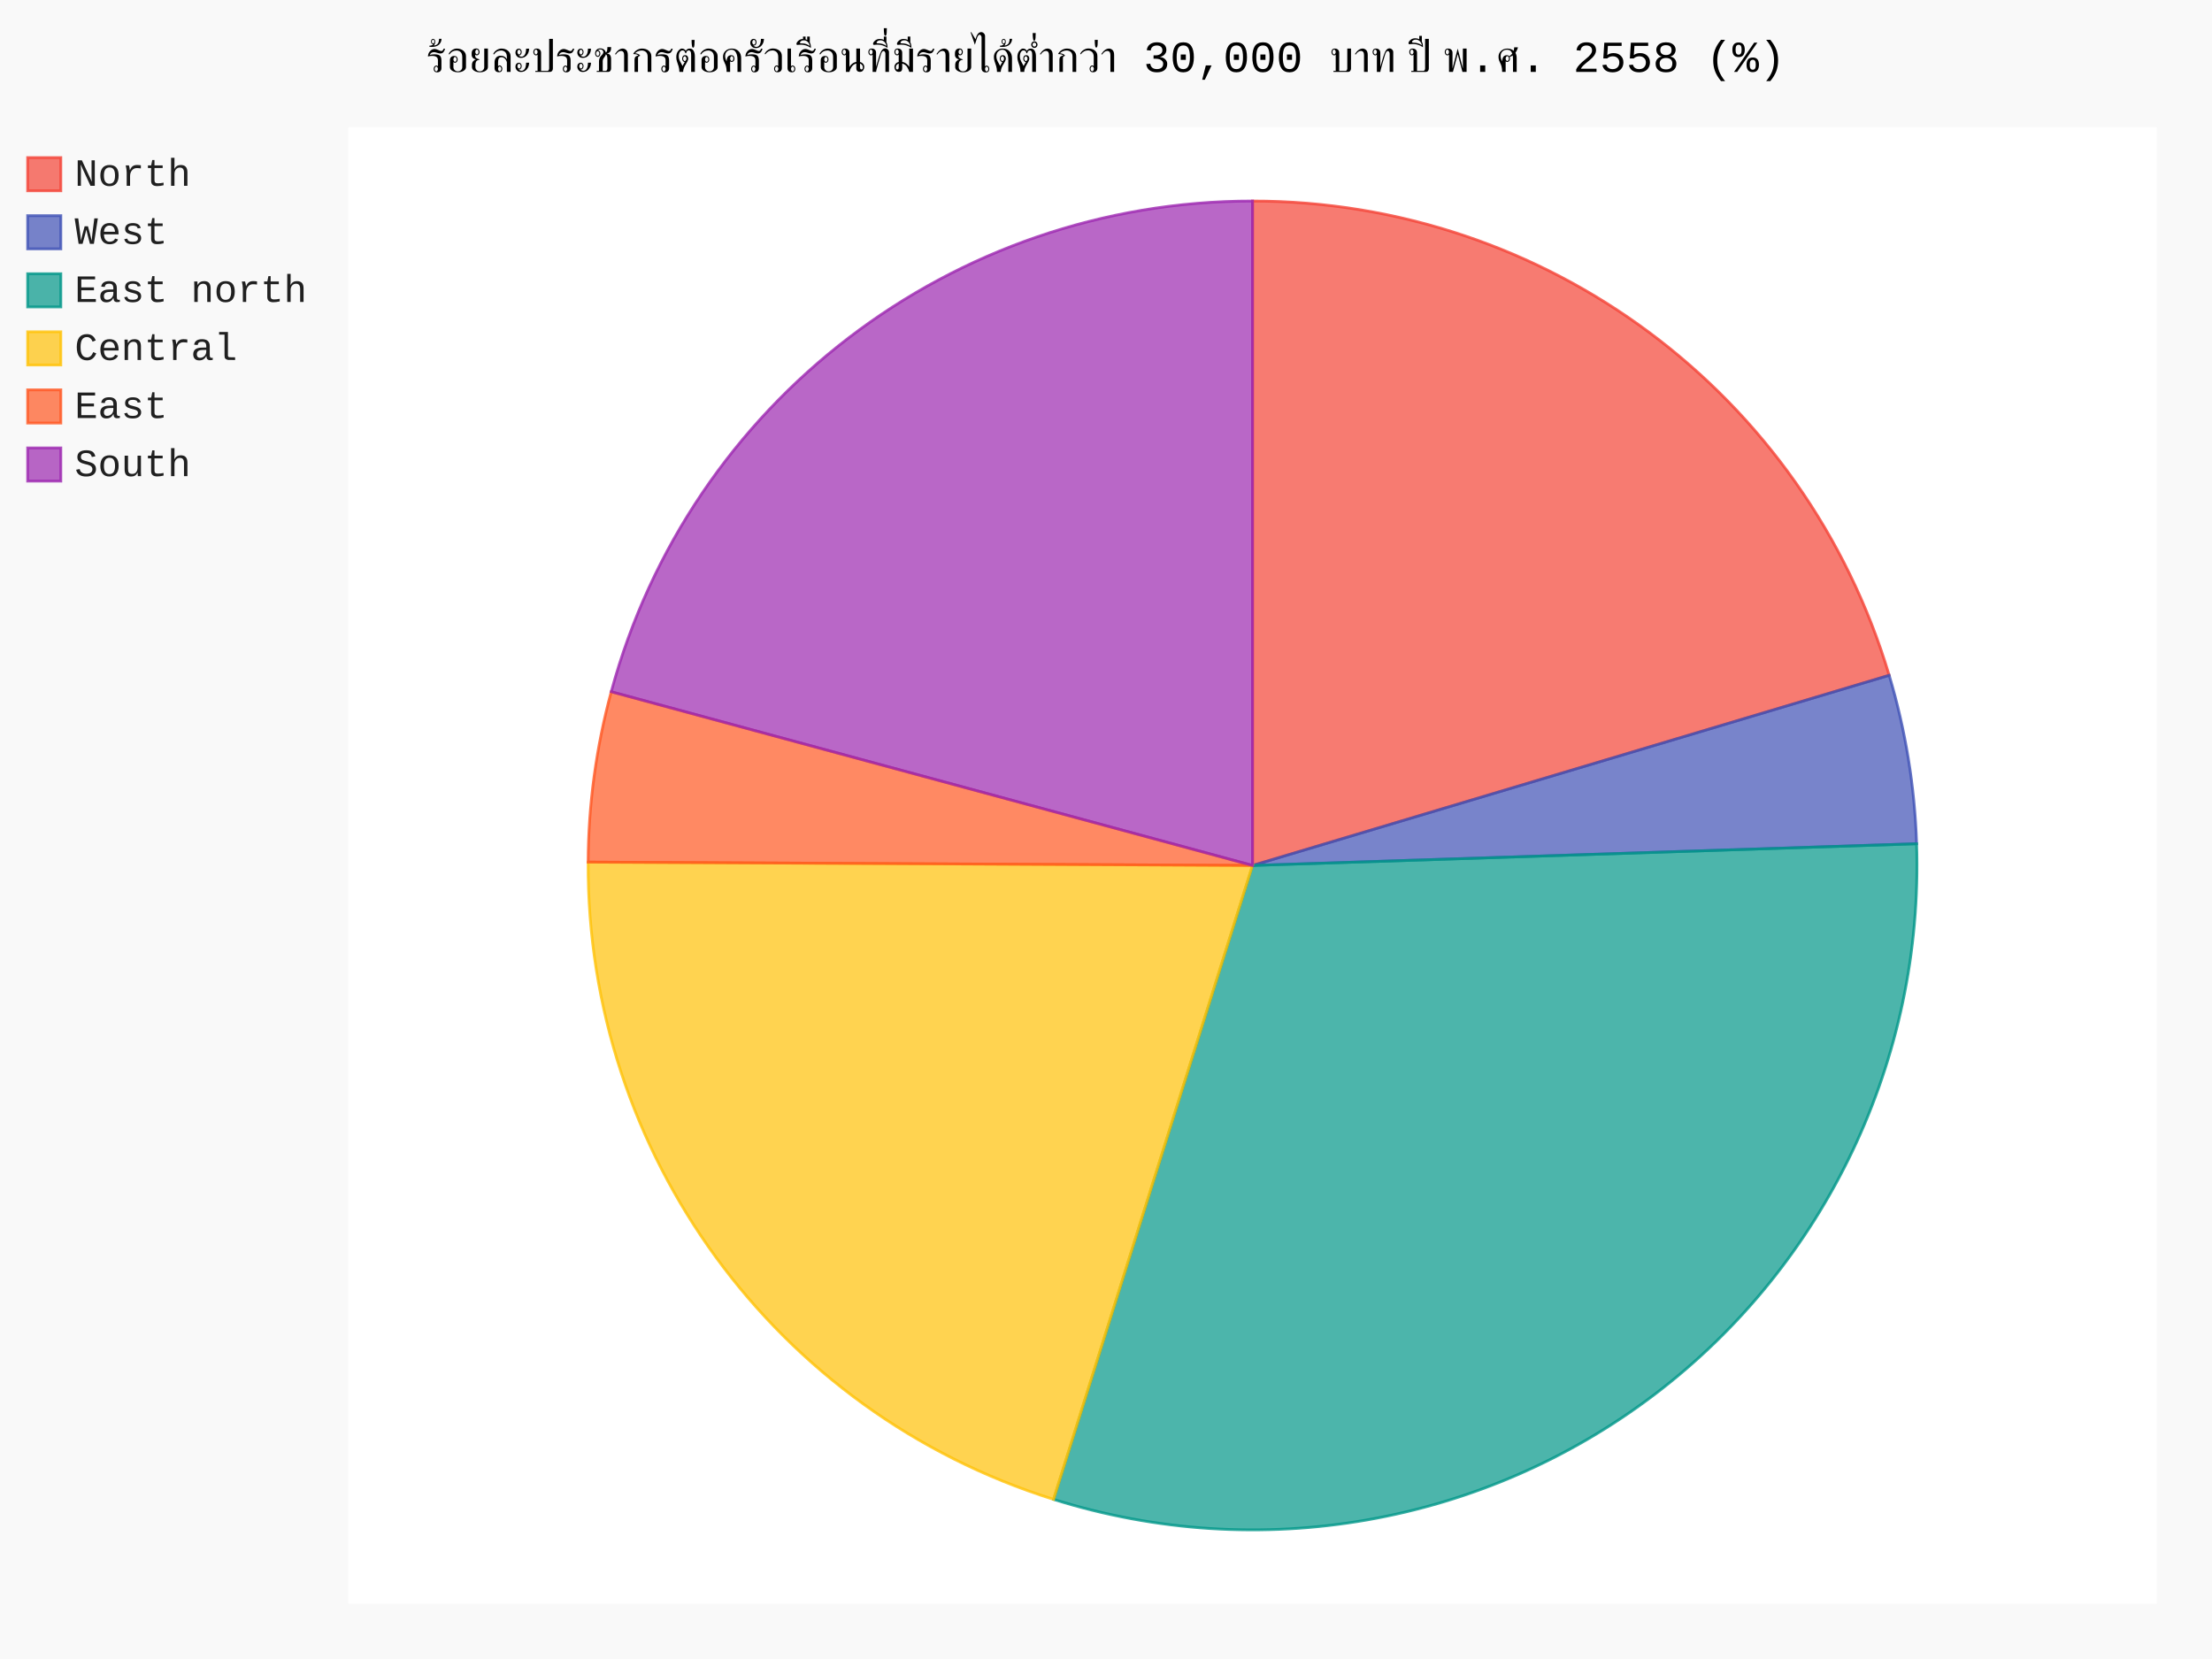
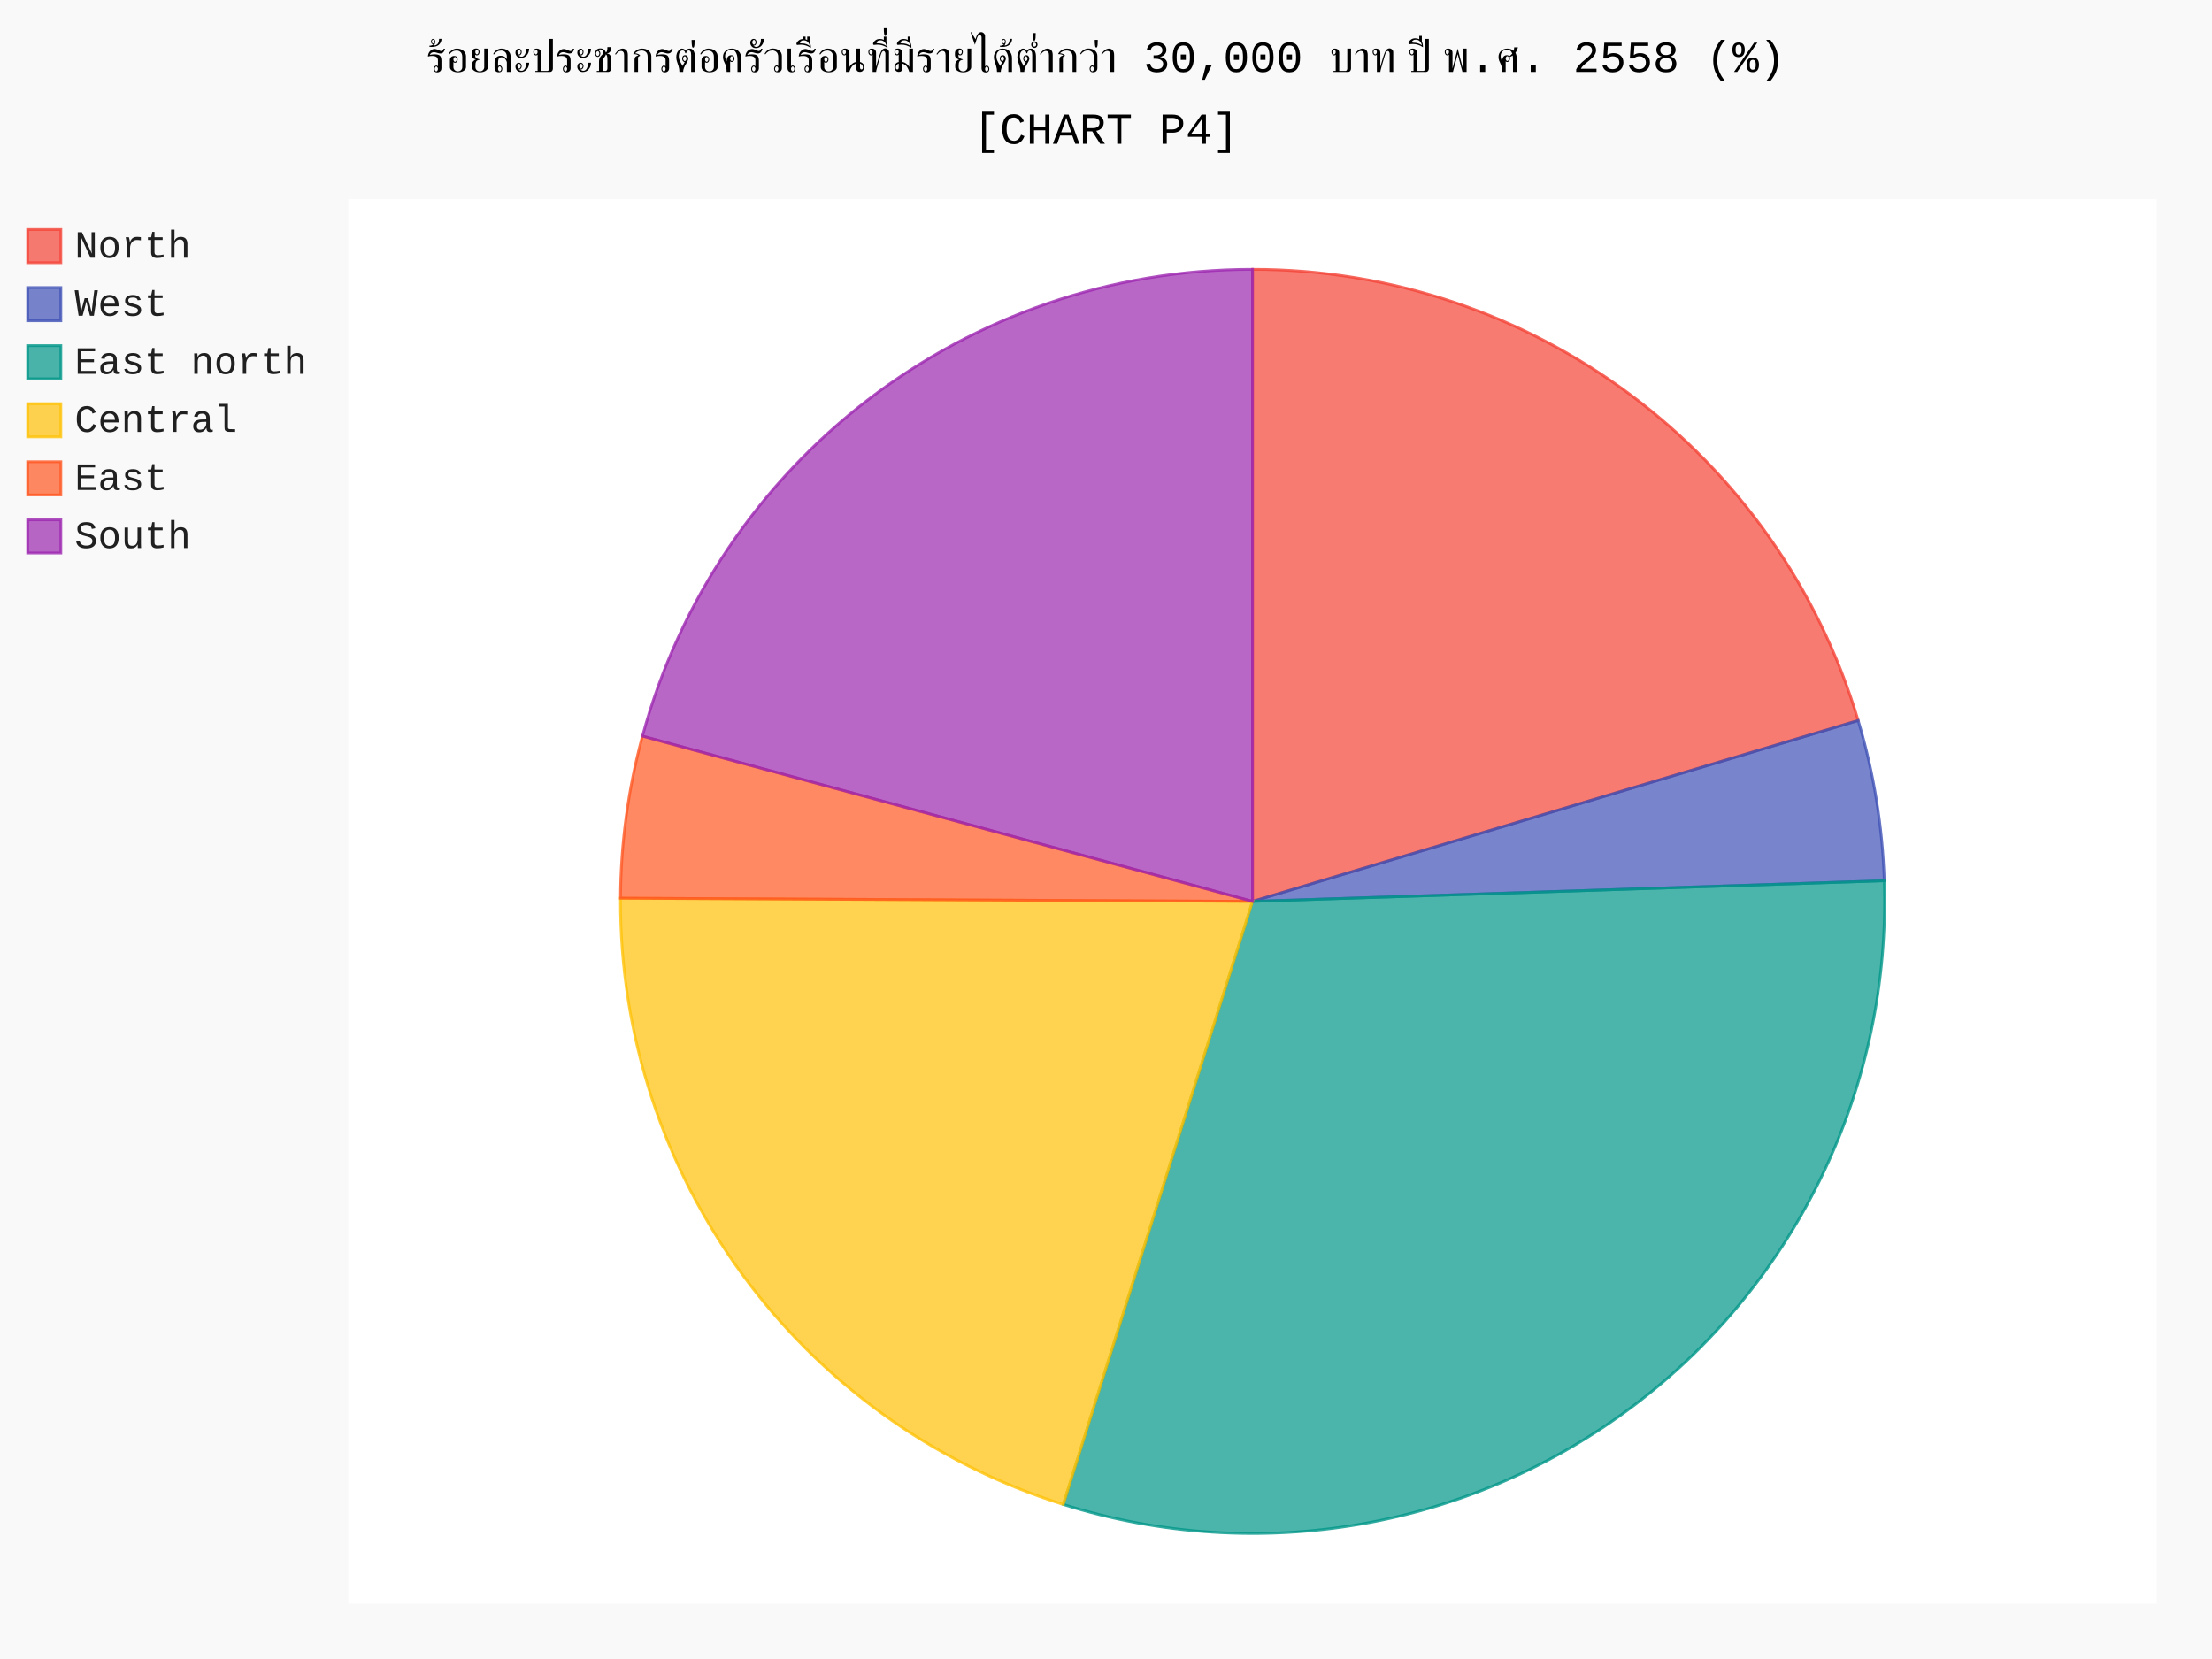
- <svg xmlns="http://www.w3.org/2000/svg" id="chart-026153bd-d52f-4564-87c8-d960fa485823" class="pygal-chart" viewBox="0 0 800 600">
+ <svg xmlns="http://www.w3.org/2000/svg" id="chart-344fa777-cd61-4e09-87c8-3d366b122c3c" class="pygal-chart" viewBox="0 0 800 600">
  <defs>
-     <style type="text/css">#chart-026153bd-d52f-4564-87c8-d960fa485823{-webkit-user-select:none;-webkit-font-smoothing:antialiased;font-family:Consolas,"Liberation Mono",Menlo,Courier,monospace}#chart-026153bd-d52f-4564-87c8-d960fa485823 .title{font-family:Consolas,"Liberation Mono",Menlo,Courier,monospace;font-size:16px}#chart-026153bd-d52f-4564-87c8-d960fa485823 .legends .legend text{font-family:Consolas,"Liberation Mono",Menlo,Courier,monospace;font-size:14px}#chart-026153bd-d52f-4564-87c8-d960fa485823 .axis text{font-family:Consolas,"Liberation Mono",Menlo,Courier,monospace;font-size:10px}#chart-026153bd-d52f-4564-87c8-d960fa485823 .axis text.major{font-family:Consolas,"Liberation Mono",Menlo,Courier,monospace;font-size:10px}#chart-026153bd-d52f-4564-87c8-d960fa485823 .text-overlay text.value{font-family:Consolas,"Liberation Mono",Menlo,Courier,monospace;font-size:16px}#chart-026153bd-d52f-4564-87c8-d960fa485823 .text-overlay text.label{font-family:Consolas,"Liberation Mono",Menlo,Courier,monospace;font-size:10px}#chart-026153bd-d52f-4564-87c8-d960fa485823 .tooltip{font-family:Consolas,"Liberation Mono",Menlo,Courier,monospace;font-size:14px}#chart-026153bd-d52f-4564-87c8-d960fa485823 text.no_data{font-family:Consolas,"Liberation Mono",Menlo,Courier,monospace;font-size:64px}
- #chart-026153bd-d52f-4564-87c8-d960fa485823{background-color:rgba(249,249,249,1)}#chart-026153bd-d52f-4564-87c8-d960fa485823 path,#chart-026153bd-d52f-4564-87c8-d960fa485823 line,#chart-026153bd-d52f-4564-87c8-d960fa485823 rect,#chart-026153bd-d52f-4564-87c8-d960fa485823 circle{-webkit-transition:150ms;-moz-transition:150ms;transition:150ms}#chart-026153bd-d52f-4564-87c8-d960fa485823 .graph &gt; .background{fill:rgba(249,249,249,1)}#chart-026153bd-d52f-4564-87c8-d960fa485823 .plot &gt; .background{fill:rgba(255,255,255,1)}#chart-026153bd-d52f-4564-87c8-d960fa485823 .graph{fill:rgba(0,0,0,.87)}#chart-026153bd-d52f-4564-87c8-d960fa485823 text.no_data{fill:rgba(0,0,0,1)}#chart-026153bd-d52f-4564-87c8-d960fa485823 .title{fill:rgba(0,0,0,1)}#chart-026153bd-d52f-4564-87c8-d960fa485823 .legends .legend text{fill:rgba(0,0,0,.87)}#chart-026153bd-d52f-4564-87c8-d960fa485823 .legends .legend:hover text{fill:rgba(0,0,0,1)}#chart-026153bd-d52f-4564-87c8-d960fa485823 .axis .line{stroke:rgba(0,0,0,1)}#chart-026153bd-d52f-4564-87c8-d960fa485823 .axis .guide.line{stroke:rgba(0,0,0,.54)}#chart-026153bd-d52f-4564-87c8-d960fa485823 .axis .major.line{stroke:rgba(0,0,0,.87)}#chart-026153bd-d52f-4564-87c8-d960fa485823 .axis text.major{fill:rgba(0,0,0,1)}#chart-026153bd-d52f-4564-87c8-d960fa485823 .axis.y .guides:hover .guide.line,#chart-026153bd-d52f-4564-87c8-d960fa485823 .line-graph .axis.x .guides:hover .guide.line,#chart-026153bd-d52f-4564-87c8-d960fa485823 .stackedline-graph .axis.x .guides:hover .guide.line,#chart-026153bd-d52f-4564-87c8-d960fa485823 .xy-graph .axis.x .guides:hover .guide.line{stroke:rgba(0,0,0,1)}#chart-026153bd-d52f-4564-87c8-d960fa485823 .axis .guides:hover text{fill:rgba(0,0,0,1)}#chart-026153bd-d52f-4564-87c8-d960fa485823 .reactive{fill-opacity:.7;stroke-opacity:.8}#chart-026153bd-d52f-4564-87c8-d960fa485823 .ci{stroke:rgba(0,0,0,.87)}#chart-026153bd-d52f-4564-87c8-d960fa485823 .reactive.active,#chart-026153bd-d52f-4564-87c8-d960fa485823 .active .reactive{fill-opacity:.8;stroke-opacity:.9;stroke-width:4}#chart-026153bd-d52f-4564-87c8-d960fa485823 .ci .reactive.active{stroke-width:1.5}#chart-026153bd-d52f-4564-87c8-d960fa485823 .series text{fill:rgba(0,0,0,1)}#chart-026153bd-d52f-4564-87c8-d960fa485823 .tooltip rect{fill:rgba(255,255,255,1);stroke:rgba(0,0,0,1);-webkit-transition:opacity 150ms;-moz-transition:opacity 150ms;transition:opacity 150ms}#chart-026153bd-d52f-4564-87c8-d960fa485823 .tooltip .label{fill:rgba(0,0,0,.87)}#chart-026153bd-d52f-4564-87c8-d960fa485823 .tooltip .label{fill:rgba(0,0,0,.87)}#chart-026153bd-d52f-4564-87c8-d960fa485823 .tooltip .legend{font-size:.8em;fill:rgba(0,0,0,.54)}#chart-026153bd-d52f-4564-87c8-d960fa485823 .tooltip .x_label{font-size:.6em;fill:rgba(0,0,0,1)}#chart-026153bd-d52f-4564-87c8-d960fa485823 .tooltip .xlink{font-size:.5em;text-decoration:underline}#chart-026153bd-d52f-4564-87c8-d960fa485823 .tooltip .value{font-size:1.5em}#chart-026153bd-d52f-4564-87c8-d960fa485823 .bound{font-size:.5em}#chart-026153bd-d52f-4564-87c8-d960fa485823 .max-value{font-size:.75em;fill:rgba(0,0,0,.54)}#chart-026153bd-d52f-4564-87c8-d960fa485823 .map-element{fill:rgba(255,255,255,1);stroke:rgba(0,0,0,.54) !important}#chart-026153bd-d52f-4564-87c8-d960fa485823 .map-element .reactive{fill-opacity:inherit;stroke-opacity:inherit}#chart-026153bd-d52f-4564-87c8-d960fa485823 .color-0,#chart-026153bd-d52f-4564-87c8-d960fa485823 .color-0 a:visited{stroke:#F44336;fill:#F44336}#chart-026153bd-d52f-4564-87c8-d960fa485823 .color-1,#chart-026153bd-d52f-4564-87c8-d960fa485823 .color-1 a:visited{stroke:#3F51B5;fill:#3F51B5}#chart-026153bd-d52f-4564-87c8-d960fa485823 .color-2,#chart-026153bd-d52f-4564-87c8-d960fa485823 .color-2 a:visited{stroke:#009688;fill:#009688}#chart-026153bd-d52f-4564-87c8-d960fa485823 .color-3,#chart-026153bd-d52f-4564-87c8-d960fa485823 .color-3 a:visited{stroke:#FFC107;fill:#FFC107}#chart-026153bd-d52f-4564-87c8-d960fa485823 .color-4,#chart-026153bd-d52f-4564-87c8-d960fa485823 .color-4 a:visited{stroke:#FF5722;fill:#FF5722}#chart-026153bd-d52f-4564-87c8-d960fa485823 .color-5,#chart-026153bd-d52f-4564-87c8-d960fa485823 .color-5 a:visited{stroke:#9C27B0;fill:#9C27B0}#chart-026153bd-d52f-4564-87c8-d960fa485823 .text-overlay .color-0 text{fill:black}#chart-026153bd-d52f-4564-87c8-d960fa485823 .text-overlay .color-1 text{fill:black}#chart-026153bd-d52f-4564-87c8-d960fa485823 .text-overlay .color-2 text{fill:black}#chart-026153bd-d52f-4564-87c8-d960fa485823 .text-overlay .color-3 text{fill:black}#chart-026153bd-d52f-4564-87c8-d960fa485823 .text-overlay .color-4 text{fill:black}#chart-026153bd-d52f-4564-87c8-d960fa485823 .text-overlay .color-5 text{fill:black}
- #chart-026153bd-d52f-4564-87c8-d960fa485823 text.no_data{text-anchor:middle}#chart-026153bd-d52f-4564-87c8-d960fa485823 .guide.line{fill:none}#chart-026153bd-d52f-4564-87c8-d960fa485823 .centered{text-anchor:middle}#chart-026153bd-d52f-4564-87c8-d960fa485823 .title{text-anchor:middle}#chart-026153bd-d52f-4564-87c8-d960fa485823 .legends .legend text{fill-opacity:1}#chart-026153bd-d52f-4564-87c8-d960fa485823 .axis.x text{text-anchor:middle}#chart-026153bd-d52f-4564-87c8-d960fa485823 .axis.x:not(.web) text[transform]{text-anchor:start}#chart-026153bd-d52f-4564-87c8-d960fa485823 .axis.x:not(.web) text[transform].backwards{text-anchor:end}#chart-026153bd-d52f-4564-87c8-d960fa485823 .axis.y text{text-anchor:end}#chart-026153bd-d52f-4564-87c8-d960fa485823 .axis.y text[transform].backwards{text-anchor:start}#chart-026153bd-d52f-4564-87c8-d960fa485823 .axis.y2 text{text-anchor:start}#chart-026153bd-d52f-4564-87c8-d960fa485823 .axis.y2 text[transform].backwards{text-anchor:end}#chart-026153bd-d52f-4564-87c8-d960fa485823 .axis .guide.line{stroke-dasharray:4,4}#chart-026153bd-d52f-4564-87c8-d960fa485823 .axis .major.guide.line{stroke-dasharray:6,6}#chart-026153bd-d52f-4564-87c8-d960fa485823 .horizontal .axis.y .guide.line,#chart-026153bd-d52f-4564-87c8-d960fa485823 .horizontal .axis.y2 .guide.line,#chart-026153bd-d52f-4564-87c8-d960fa485823 .vertical .axis.x .guide.line{opacity:0}#chart-026153bd-d52f-4564-87c8-d960fa485823 .horizontal .axis.always_show .guide.line,#chart-026153bd-d52f-4564-87c8-d960fa485823 .vertical .axis.always_show .guide.line{opacity:1 !important}#chart-026153bd-d52f-4564-87c8-d960fa485823 .axis.y .guides:hover .guide.line,#chart-026153bd-d52f-4564-87c8-d960fa485823 .axis.y2 .guides:hover .guide.line,#chart-026153bd-d52f-4564-87c8-d960fa485823 .axis.x .guides:hover .guide.line{opacity:1}#chart-026153bd-d52f-4564-87c8-d960fa485823 .axis .guides:hover text{opacity:1}#chart-026153bd-d52f-4564-87c8-d960fa485823 .nofill{fill:none}#chart-026153bd-d52f-4564-87c8-d960fa485823 .subtle-fill{fill-opacity:.2}#chart-026153bd-d52f-4564-87c8-d960fa485823 .dot{stroke-width:1px;fill-opacity:1}#chart-026153bd-d52f-4564-87c8-d960fa485823 .dot.active{stroke-width:5px}#chart-026153bd-d52f-4564-87c8-d960fa485823 .dot.negative{fill:transparent}#chart-026153bd-d52f-4564-87c8-d960fa485823 text,#chart-026153bd-d52f-4564-87c8-d960fa485823 tspan{stroke:none !important}#chart-026153bd-d52f-4564-87c8-d960fa485823 .series text.active{opacity:1}#chart-026153bd-d52f-4564-87c8-d960fa485823 .tooltip rect{fill-opacity:.95;stroke-width:.5}#chart-026153bd-d52f-4564-87c8-d960fa485823 .tooltip text{fill-opacity:1}#chart-026153bd-d52f-4564-87c8-d960fa485823 .showable{visibility:hidden}#chart-026153bd-d52f-4564-87c8-d960fa485823 .showable.shown{visibility:visible}#chart-026153bd-d52f-4564-87c8-d960fa485823 .gauge-background{fill:rgba(229,229,229,1);stroke:none}#chart-026153bd-d52f-4564-87c8-d960fa485823 .bg-lines{stroke:rgba(249,249,249,1);stroke-width:2px}</style>
+     <style type="text/css">#chart-344fa777-cd61-4e09-87c8-3d366b122c3c{-webkit-user-select:none;-webkit-font-smoothing:antialiased;font-family:Consolas,"Liberation Mono",Menlo,Courier,monospace}#chart-344fa777-cd61-4e09-87c8-3d366b122c3c .title{font-family:Consolas,"Liberation Mono",Menlo,Courier,monospace;font-size:16px}#chart-344fa777-cd61-4e09-87c8-3d366b122c3c .legends .legend text{font-family:Consolas,"Liberation Mono",Menlo,Courier,monospace;font-size:14px}#chart-344fa777-cd61-4e09-87c8-3d366b122c3c .axis text{font-family:Consolas,"Liberation Mono",Menlo,Courier,monospace;font-size:10px}#chart-344fa777-cd61-4e09-87c8-3d366b122c3c .axis text.major{font-family:Consolas,"Liberation Mono",Menlo,Courier,monospace;font-size:10px}#chart-344fa777-cd61-4e09-87c8-3d366b122c3c .text-overlay text.value{font-family:Consolas,"Liberation Mono",Menlo,Courier,monospace;font-size:16px}#chart-344fa777-cd61-4e09-87c8-3d366b122c3c .text-overlay text.label{font-family:Consolas,"Liberation Mono",Menlo,Courier,monospace;font-size:10px}#chart-344fa777-cd61-4e09-87c8-3d366b122c3c .tooltip{font-family:Consolas,"Liberation Mono",Menlo,Courier,monospace;font-size:14px}#chart-344fa777-cd61-4e09-87c8-3d366b122c3c text.no_data{font-family:Consolas,"Liberation Mono",Menlo,Courier,monospace;font-size:64px}
+ #chart-344fa777-cd61-4e09-87c8-3d366b122c3c{background-color:rgba(249,249,249,1)}#chart-344fa777-cd61-4e09-87c8-3d366b122c3c path,#chart-344fa777-cd61-4e09-87c8-3d366b122c3c line,#chart-344fa777-cd61-4e09-87c8-3d366b122c3c rect,#chart-344fa777-cd61-4e09-87c8-3d366b122c3c circle{-webkit-transition:150ms;-moz-transition:150ms;transition:150ms}#chart-344fa777-cd61-4e09-87c8-3d366b122c3c .graph &gt; .background{fill:rgba(249,249,249,1)}#chart-344fa777-cd61-4e09-87c8-3d366b122c3c .plot &gt; .background{fill:rgba(255,255,255,1)}#chart-344fa777-cd61-4e09-87c8-3d366b122c3c .graph{fill:rgba(0,0,0,.87)}#chart-344fa777-cd61-4e09-87c8-3d366b122c3c text.no_data{fill:rgba(0,0,0,1)}#chart-344fa777-cd61-4e09-87c8-3d366b122c3c .title{fill:rgba(0,0,0,1)}#chart-344fa777-cd61-4e09-87c8-3d366b122c3c .legends .legend text{fill:rgba(0,0,0,.87)}#chart-344fa777-cd61-4e09-87c8-3d366b122c3c .legends .legend:hover text{fill:rgba(0,0,0,1)}#chart-344fa777-cd61-4e09-87c8-3d366b122c3c .axis .line{stroke:rgba(0,0,0,1)}#chart-344fa777-cd61-4e09-87c8-3d366b122c3c .axis .guide.line{stroke:rgba(0,0,0,.54)}#chart-344fa777-cd61-4e09-87c8-3d366b122c3c .axis .major.line{stroke:rgba(0,0,0,.87)}#chart-344fa777-cd61-4e09-87c8-3d366b122c3c .axis text.major{fill:rgba(0,0,0,1)}#chart-344fa777-cd61-4e09-87c8-3d366b122c3c .axis.y .guides:hover .guide.line,#chart-344fa777-cd61-4e09-87c8-3d366b122c3c .line-graph .axis.x .guides:hover .guide.line,#chart-344fa777-cd61-4e09-87c8-3d366b122c3c .stackedline-graph .axis.x .guides:hover .guide.line,#chart-344fa777-cd61-4e09-87c8-3d366b122c3c .xy-graph .axis.x .guides:hover .guide.line{stroke:rgba(0,0,0,1)}#chart-344fa777-cd61-4e09-87c8-3d366b122c3c .axis .guides:hover text{fill:rgba(0,0,0,1)}#chart-344fa777-cd61-4e09-87c8-3d366b122c3c .reactive{fill-opacity:.7;stroke-opacity:.8}#chart-344fa777-cd61-4e09-87c8-3d366b122c3c .ci{stroke:rgba(0,0,0,.87)}#chart-344fa777-cd61-4e09-87c8-3d366b122c3c .reactive.active,#chart-344fa777-cd61-4e09-87c8-3d366b122c3c .active .reactive{fill-opacity:.8;stroke-opacity:.9;stroke-width:4}#chart-344fa777-cd61-4e09-87c8-3d366b122c3c .ci .reactive.active{stroke-width:1.5}#chart-344fa777-cd61-4e09-87c8-3d366b122c3c .series text{fill:rgba(0,0,0,1)}#chart-344fa777-cd61-4e09-87c8-3d366b122c3c .tooltip rect{fill:rgba(255,255,255,1);stroke:rgba(0,0,0,1);-webkit-transition:opacity 150ms;-moz-transition:opacity 150ms;transition:opacity 150ms}#chart-344fa777-cd61-4e09-87c8-3d366b122c3c .tooltip .label{fill:rgba(0,0,0,.87)}#chart-344fa777-cd61-4e09-87c8-3d366b122c3c .tooltip .label{fill:rgba(0,0,0,.87)}#chart-344fa777-cd61-4e09-87c8-3d366b122c3c .tooltip .legend{font-size:.8em;fill:rgba(0,0,0,.54)}#chart-344fa777-cd61-4e09-87c8-3d366b122c3c .tooltip .x_label{font-size:.6em;fill:rgba(0,0,0,1)}#chart-344fa777-cd61-4e09-87c8-3d366b122c3c .tooltip .xlink{font-size:.5em;text-decoration:underline}#chart-344fa777-cd61-4e09-87c8-3d366b122c3c .tooltip .value{font-size:1.5em}#chart-344fa777-cd61-4e09-87c8-3d366b122c3c .bound{font-size:.5em}#chart-344fa777-cd61-4e09-87c8-3d366b122c3c .max-value{font-size:.75em;fill:rgba(0,0,0,.54)}#chart-344fa777-cd61-4e09-87c8-3d366b122c3c .map-element{fill:rgba(255,255,255,1);stroke:rgba(0,0,0,.54) !important}#chart-344fa777-cd61-4e09-87c8-3d366b122c3c .map-element .reactive{fill-opacity:inherit;stroke-opacity:inherit}#chart-344fa777-cd61-4e09-87c8-3d366b122c3c .color-0,#chart-344fa777-cd61-4e09-87c8-3d366b122c3c .color-0 a:visited{stroke:#F44336;fill:#F44336}#chart-344fa777-cd61-4e09-87c8-3d366b122c3c .color-1,#chart-344fa777-cd61-4e09-87c8-3d366b122c3c .color-1 a:visited{stroke:#3F51B5;fill:#3F51B5}#chart-344fa777-cd61-4e09-87c8-3d366b122c3c .color-2,#chart-344fa777-cd61-4e09-87c8-3d366b122c3c .color-2 a:visited{stroke:#009688;fill:#009688}#chart-344fa777-cd61-4e09-87c8-3d366b122c3c .color-3,#chart-344fa777-cd61-4e09-87c8-3d366b122c3c .color-3 a:visited{stroke:#FFC107;fill:#FFC107}#chart-344fa777-cd61-4e09-87c8-3d366b122c3c .color-4,#chart-344fa777-cd61-4e09-87c8-3d366b122c3c .color-4 a:visited{stroke:#FF5722;fill:#FF5722}#chart-344fa777-cd61-4e09-87c8-3d366b122c3c .color-5,#chart-344fa777-cd61-4e09-87c8-3d366b122c3c .color-5 a:visited{stroke:#9C27B0;fill:#9C27B0}#chart-344fa777-cd61-4e09-87c8-3d366b122c3c .text-overlay .color-0 text{fill:black}#chart-344fa777-cd61-4e09-87c8-3d366b122c3c .text-overlay .color-1 text{fill:black}#chart-344fa777-cd61-4e09-87c8-3d366b122c3c .text-overlay .color-2 text{fill:black}#chart-344fa777-cd61-4e09-87c8-3d366b122c3c .text-overlay .color-3 text{fill:black}#chart-344fa777-cd61-4e09-87c8-3d366b122c3c .text-overlay .color-4 text{fill:black}#chart-344fa777-cd61-4e09-87c8-3d366b122c3c .text-overlay .color-5 text{fill:black}
+ #chart-344fa777-cd61-4e09-87c8-3d366b122c3c text.no_data{text-anchor:middle}#chart-344fa777-cd61-4e09-87c8-3d366b122c3c .guide.line{fill:none}#chart-344fa777-cd61-4e09-87c8-3d366b122c3c .centered{text-anchor:middle}#chart-344fa777-cd61-4e09-87c8-3d366b122c3c .title{text-anchor:middle}#chart-344fa777-cd61-4e09-87c8-3d366b122c3c .legends .legend text{fill-opacity:1}#chart-344fa777-cd61-4e09-87c8-3d366b122c3c .axis.x text{text-anchor:middle}#chart-344fa777-cd61-4e09-87c8-3d366b122c3c .axis.x:not(.web) text[transform]{text-anchor:start}#chart-344fa777-cd61-4e09-87c8-3d366b122c3c .axis.x:not(.web) text[transform].backwards{text-anchor:end}#chart-344fa777-cd61-4e09-87c8-3d366b122c3c .axis.y text{text-anchor:end}#chart-344fa777-cd61-4e09-87c8-3d366b122c3c .axis.y text[transform].backwards{text-anchor:start}#chart-344fa777-cd61-4e09-87c8-3d366b122c3c .axis.y2 text{text-anchor:start}#chart-344fa777-cd61-4e09-87c8-3d366b122c3c .axis.y2 text[transform].backwards{text-anchor:end}#chart-344fa777-cd61-4e09-87c8-3d366b122c3c .axis .guide.line{stroke-dasharray:4,4}#chart-344fa777-cd61-4e09-87c8-3d366b122c3c .axis .major.guide.line{stroke-dasharray:6,6}#chart-344fa777-cd61-4e09-87c8-3d366b122c3c .horizontal .axis.y .guide.line,#chart-344fa777-cd61-4e09-87c8-3d366b122c3c .horizontal .axis.y2 .guide.line,#chart-344fa777-cd61-4e09-87c8-3d366b122c3c .vertical .axis.x .guide.line{opacity:0}#chart-344fa777-cd61-4e09-87c8-3d366b122c3c .horizontal .axis.always_show .guide.line,#chart-344fa777-cd61-4e09-87c8-3d366b122c3c .vertical .axis.always_show .guide.line{opacity:1 !important}#chart-344fa777-cd61-4e09-87c8-3d366b122c3c .axis.y .guides:hover .guide.line,#chart-344fa777-cd61-4e09-87c8-3d366b122c3c .axis.y2 .guides:hover .guide.line,#chart-344fa777-cd61-4e09-87c8-3d366b122c3c .axis.x .guides:hover .guide.line{opacity:1}#chart-344fa777-cd61-4e09-87c8-3d366b122c3c .axis .guides:hover text{opacity:1}#chart-344fa777-cd61-4e09-87c8-3d366b122c3c .nofill{fill:none}#chart-344fa777-cd61-4e09-87c8-3d366b122c3c .subtle-fill{fill-opacity:.2}#chart-344fa777-cd61-4e09-87c8-3d366b122c3c .dot{stroke-width:1px;fill-opacity:1}#chart-344fa777-cd61-4e09-87c8-3d366b122c3c .dot.active{stroke-width:5px}#chart-344fa777-cd61-4e09-87c8-3d366b122c3c .dot.negative{fill:transparent}#chart-344fa777-cd61-4e09-87c8-3d366b122c3c text,#chart-344fa777-cd61-4e09-87c8-3d366b122c3c tspan{stroke:none !important}#chart-344fa777-cd61-4e09-87c8-3d366b122c3c .series text.active{opacity:1}#chart-344fa777-cd61-4e09-87c8-3d366b122c3c .tooltip rect{fill-opacity:.95;stroke-width:.5}#chart-344fa777-cd61-4e09-87c8-3d366b122c3c .tooltip text{fill-opacity:1}#chart-344fa777-cd61-4e09-87c8-3d366b122c3c .showable{visibility:hidden}#chart-344fa777-cd61-4e09-87c8-3d366b122c3c .showable.shown{visibility:visible}#chart-344fa777-cd61-4e09-87c8-3d366b122c3c .gauge-background{fill:rgba(229,229,229,1);stroke:none}#chart-344fa777-cd61-4e09-87c8-3d366b122c3c .bg-lines{stroke:rgba(249,249,249,1);stroke-width:2px}</style>
  </defs>
  <g class="graph pie-graph vertical">
    <rect class="background" height="600" width="800" x="0" y="0" />
-     <g class="plot" transform="translate(126, 46)">
-       <rect class="background" height="534" width="654.0" x="0" y="0" />
+     <g class="plot" transform="translate(126, 72)">
+       <rect class="background" height="508" width="654.0" x="0" y="0" />
      <g class="series serie-0 color-0">
        <g class="slices">
          <g class="slice">
-             <path class="slice reactive tooltip-trigger" d="M327 26.7 A240.3 240.3 0 0 1 557.247 198.22 L327 267 A0 0 0 0 0 327 267 z" />
+             <path class="slice reactive tooltip-trigger" d="M327 25.4 A228.6 228.6 0 0 1 546.036 188.569 L327 254 A0 0 0 0 0 327 254 z" />
          </g>
        </g>
      </g>
      <g class="series serie-1 color-1">
        <g class="slices">
          <g class="slice">
-             <path class="slice reactive tooltip-trigger" d="M557.247 198.22 A240.3 240.3 0 0 1 567.172 259.15 L327 267 A0 0 0 0 0 327 267 z" />
+             <path class="slice reactive tooltip-trigger" d="M546.036 188.569 A228.6 228.6 0 0 1 555.478 246.532 L327 254 A0 0 0 0 0 327 254 z" />
          </g>
        </g>
      </g>
      <g class="series serie-2 color-2">
        <g class="slices">
          <g class="slice">
-             <path class="slice reactive tooltip-trigger" d="M567.172 259.15 A240.3 240.3 0 0 1 255.044 496.274 L327 267 A0 0 0 0 0 327 267 z" />
+             <path class="slice reactive tooltip-trigger" d="M555.478 246.532 A228.6 228.6 0 0 1 258.548 472.111 L327 254 A0 0 0 0 0 327 254 z" />
          </g>
        </g>
      </g>
      <g class="series serie-3 color-3">
        <g class="slices">
          <g class="slice">
-             <path class="slice reactive tooltip-trigger" d="M255.044 496.274 A240.3 240.3 0 0 1 86.703 265.792 L327 267 A0 0 0 0 0 327 267 z" />
+             <path class="slice reactive tooltip-trigger" d="M258.548 472.111 A228.6 228.6 0 0 1 98.403 252.851 L327 254 A0 0 0 0 0 327 254 z" />
          </g>
        </g>
      </g>
      <g class="series serie-4 color-4">
        <g class="slices">
          <g class="slice">
-             <path class="slice reactive tooltip-trigger" d="M86.703 265.792 A240.3 240.3 0 0 1 95.058 204.174 L327 267 A0 0 0 0 0 327 267 z" />
+             <path class="slice reactive tooltip-trigger" d="M98.403 252.851 A228.6 228.6 0 0 1 106.351 194.233 L327 254 A0 0 0 0 0 327 254 z" />
          </g>
        </g>
      </g>
      <g class="series serie-5 color-5">
        <g class="slices">
          <g class="slice">
-             <path class="slice reactive tooltip-trigger" d="M95.058 204.174 A240.3 240.3 0 0 1 327 26.7 L327 267 A0 0 0 0 0 327 267 z" />
+             <path class="slice reactive tooltip-trigger" d="M106.351 194.233 A228.6 228.6 0 0 1 327 25.4 L327 254 A0 0 0 0 0 327 254 z" />
          </g>
        </g>
      </g>
    </g>
    <g class="titles">
      <text class="title plot_title" x="400.0" y="26">ร้อยละประชากรต่อครัวเรือนที่มีรายได้ต่ำกว่า 30,000 บาท ปี พ.ศ. 2558 (%)</text>
+       <text class="title plot_title" x="400.0" y="52">[CHART P4]</text>
    </g>
-     <g class="plot overlay" transform="translate(126, 46)">
+     <g class="plot overlay" transform="translate(126, 72)">
      <g class="series serie-0 color-0" />
      <g class="series serie-1 color-1" />
      <g class="series serie-2 color-2" />
      <g class="series serie-3 color-3" />
      <g class="series serie-4 color-4" />
      <g class="series serie-5 color-5" />
    </g>
-     <g class="plot text-overlay" transform="translate(126, 46)">
+     <g class="plot text-overlay" transform="translate(126, 72)">
      <g class="series serie-0 color-0" />
      <g class="series serie-1 color-1" />
      <g class="series serie-2 color-2" />
      <g class="series serie-3 color-3" />
      <g class="series serie-4 color-4" />
      <g class="series serie-5 color-5" />
    </g>
-     <g class="plot tooltip-overlay" transform="translate(126, 46)">
+     <g class="plot tooltip-overlay" transform="translate(126, 72)">
      <g class="tooltip" style="opacity: 0" transform="translate(0 0)">
        <rect class="tooltip-box" height="0" rx="0" ry="0" width="0" />
        <g class="text" />
      </g>
    </g>
-     <g class="legends" transform="translate(10, 56)">
+     <g class="legends" transform="translate(10, 82)">
      <g class="legend reactive activate-serie" id="activate-serie-0">
        <rect class="color-0 reactive" height="12" width="12" x="0.0" y="1.0" />
        <text x="17.0" y="11.2">North</text>
      </g>
      <g class="legend reactive activate-serie" id="activate-serie-1">
        <rect class="color-1 reactive" height="12" width="12" x="0.0" y="22.0" />
        <text x="17.0" y="32.2">West</text>
      </g>
      <g class="legend reactive activate-serie" id="activate-serie-2">
        <rect class="color-2 reactive" height="12" width="12" x="0.0" y="43.0" />
        <text x="17.0" y="53.2">East north</text>
      </g>
      <g class="legend reactive activate-serie" id="activate-serie-3">
        <rect class="color-3 reactive" height="12" width="12" x="0.0" y="64.0" />
        <text x="17.0" y="74.2">Central</text>
      </g>
      <g class="legend reactive activate-serie" id="activate-serie-4">
        <rect class="color-4 reactive" height="12" width="12" x="0.0" y="85.0" />
        <text x="17.0" y="95.2">East</text>
      </g>
      <g class="legend reactive activate-serie" id="activate-serie-5">
        <rect class="color-5 reactive" height="12" width="12" x="0.0" y="106.0" />
        <text x="17.0" y="116.2">South</text>
      </g>
    </g>
-     <g class="legends" transform="translate(790, 56)" />
+     <g class="legends" transform="translate(790, 82)" />
  </g>
</svg>
